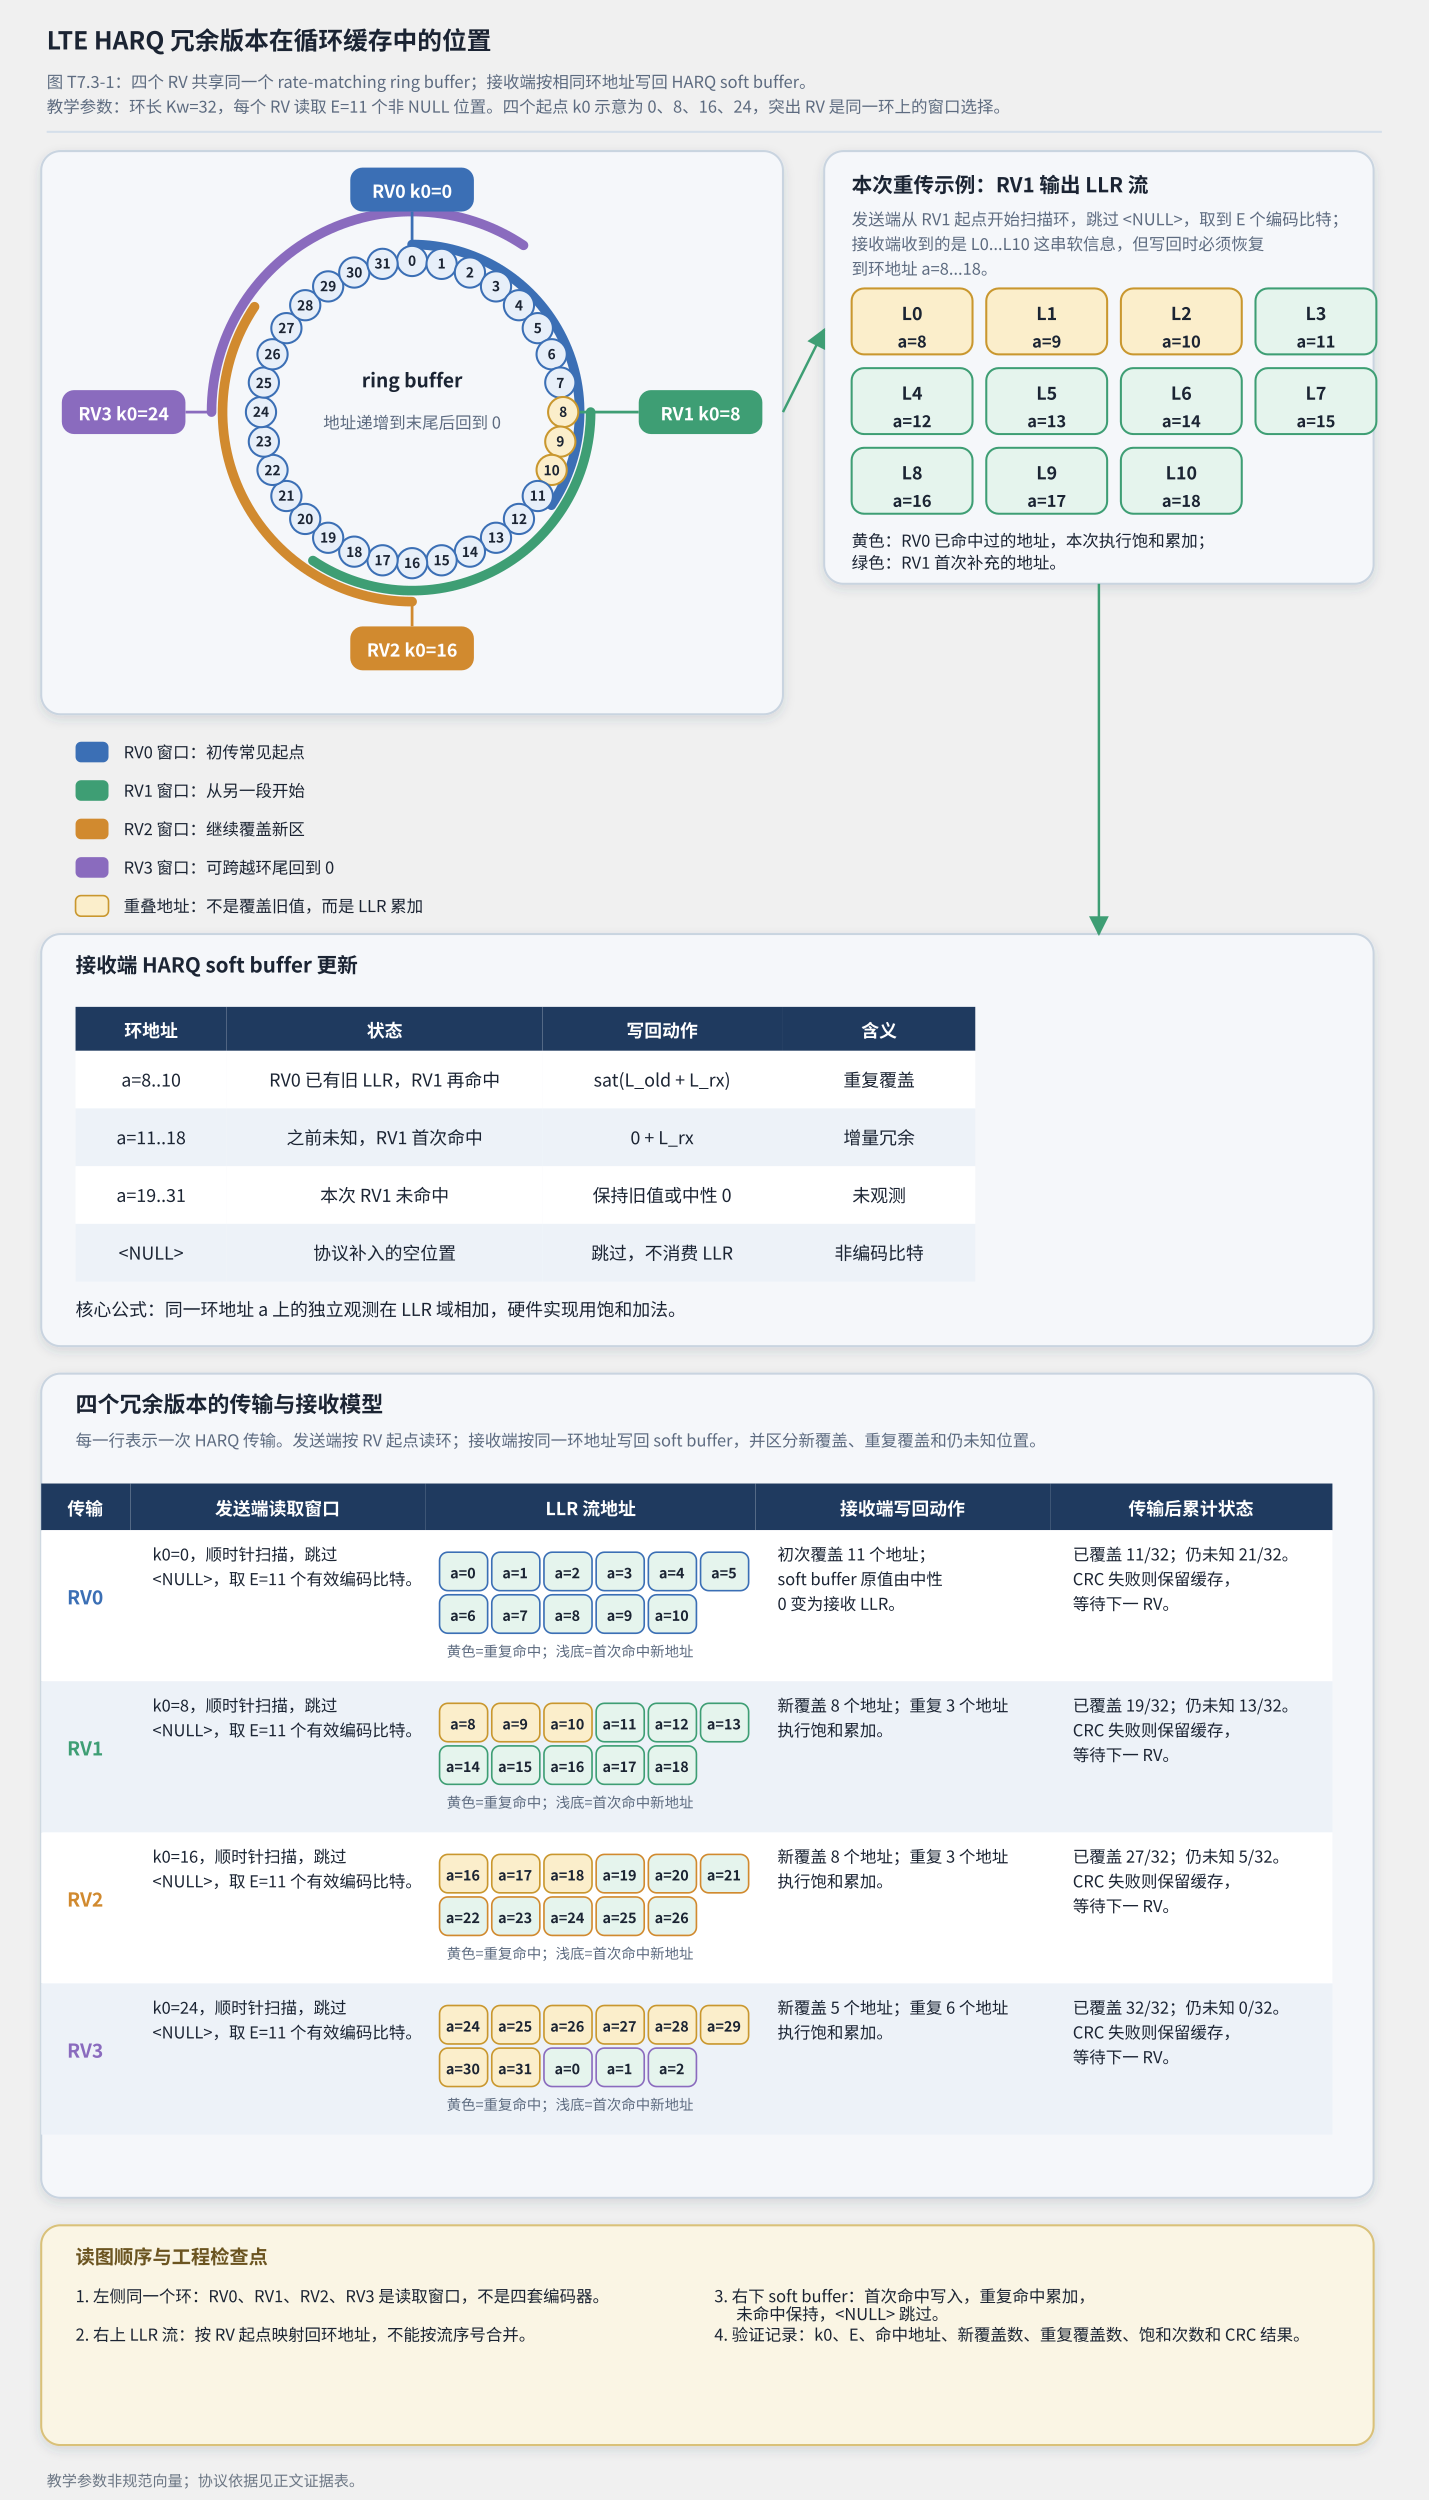
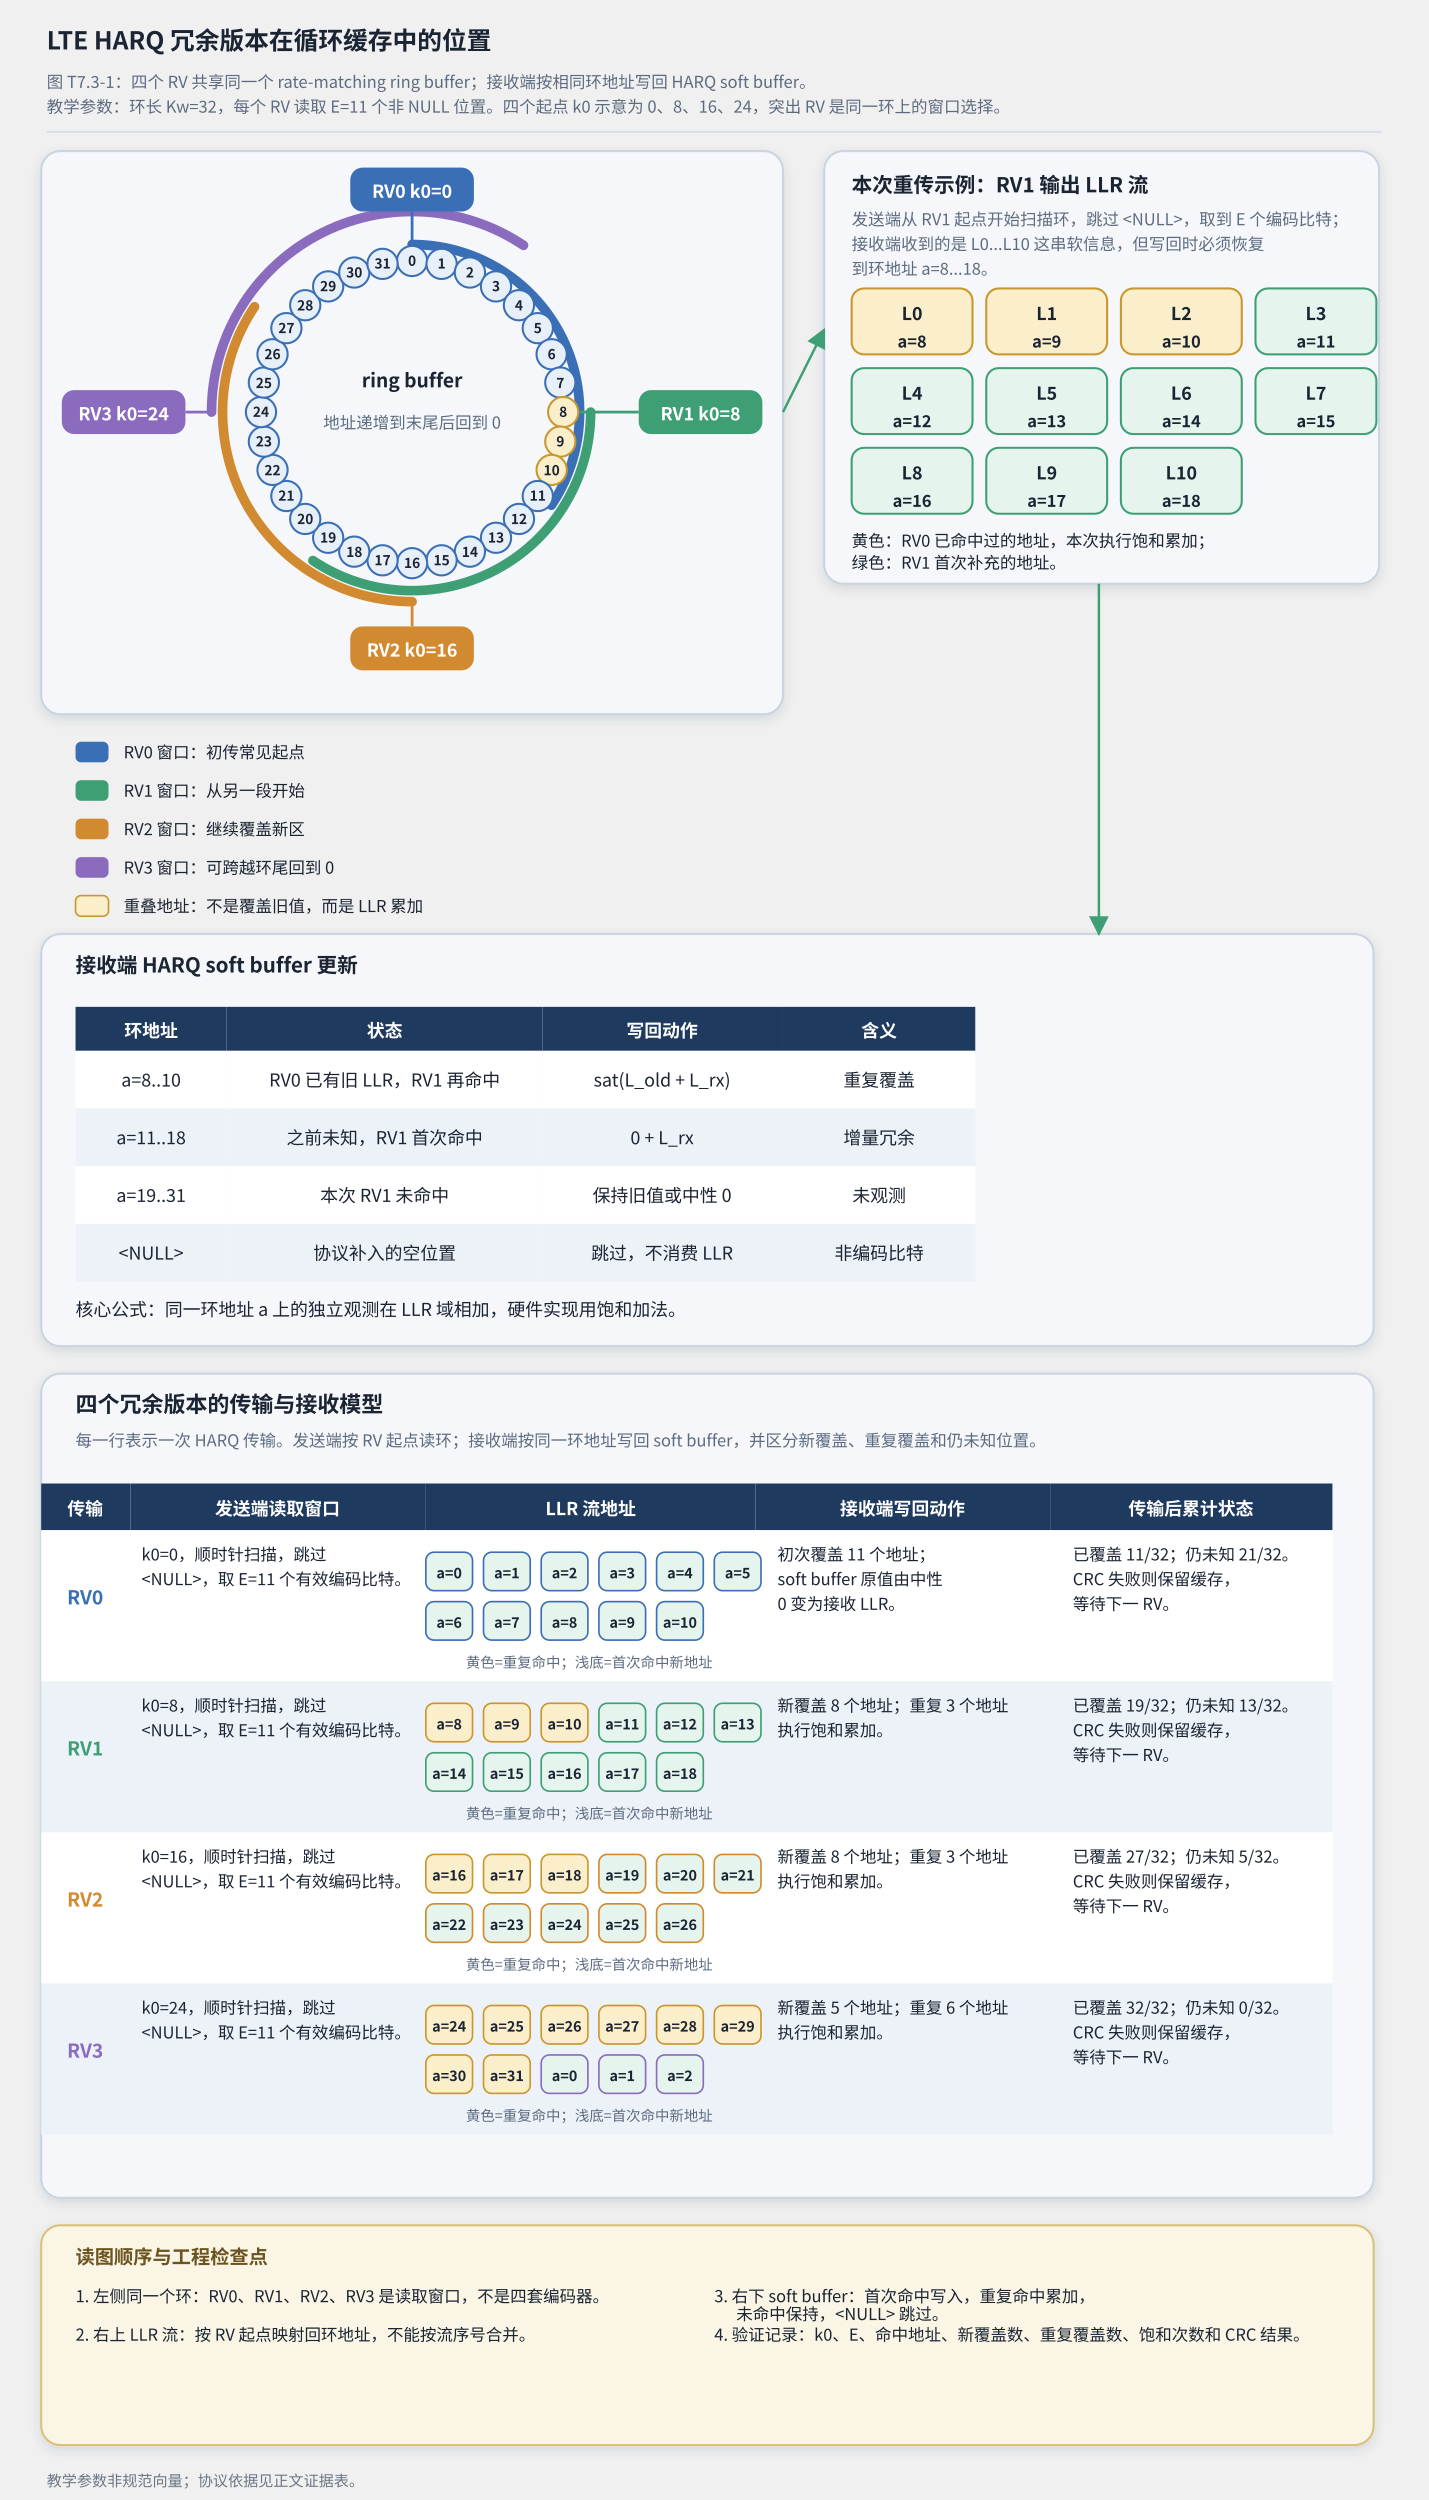
<svg xmlns="http://www.w3.org/2000/svg" width="1040" height="1820" viewBox="0 0 1040 1820" role="img" font-family="'Noto Sans CJK SC','Source Han Sans SC','PingFang SC','Microsoft YaHei',system-ui,sans-serif">
  <defs>
    <filter id="soft" x="-10%" y="-10%" width="125%" height="135%">
      <feDropShadow dx="0" dy="3" stdDeviation="4" flood-color="#334155" flood-opacity="0.14" />
    </filter>
    <marker id="arrow" viewBox="0 0 10 10" refX="9" refY="5" markerWidth="8" markerHeight="8" orient="auto-start-reverse">
      <path d="M 0 0 L 10 5 L 0 10 z" fill="#3E9E74" />
    </marker>
  </defs>
-   <text x="34" y="36" font-size="18" font-weight="700" fill="#1B2433">LTE HARQ 冗余版本在循环缓存中的位置</text>
-   <text x="34" y="64" font-size="12" fill="#5D6B80">图 T7.3-1：四个 RV 共享同一个 rate-matching ring buffer；接收端按相同环地址写回 HARQ soft buffer。</text>
-   <text x="34" y="82" font-size="12" fill="#5D6B80">教学参数：环长 Kw=32，每个 RV 读取 E=11 个非 NULL 位置。四个起点 k0 示意为 0、8、16、24，突出 RV 是同一环上的窗口选择。</text>
+   <text x="34" y="36" font-size="18" font-weight="700" fill="#1B2433" class="free">LTE HARQ 冗余版本在循环缓存中的位置</text>
+   <text x="34" y="64" font-size="12" fill="#5D6B80" class="free">图 T7.3-1：四个 RV 共享同一个 rate-matching ring buffer；接收端按相同环地址写回 HARQ soft buffer。</text>
+   <text x="34" y="82" font-size="12" fill="#5D6B80" class="free">教学参数：环长 Kw=32，每个 RV 读取 E=11 个非 NULL 位置。四个起点 k0 示意为 0、8、16、24，突出 RV 是同一环上的窗口选择。</text>
  <line x1="34" y1="96" x2="1006" y2="96" stroke="#D5DFEA" stroke-width="1.5" />
  <g filter="url(#soft)">
    <rect x="30" y="110" width="540" height="410" rx="14" fill="#F5F7FA" stroke="#C9D4E0" stroke-width="1.5" />
  </g>
  <circle cx="300" cy="300" r="110" fill="none" stroke="#C9D4E0" stroke-width="2" />
  <g fill="none" stroke-width="7" stroke-linecap="round">
    <path d="M 300.0 178.0 A 122 122 0 0 1 401.4 367.8" stroke="#3B6FB5" />
    <path d="M 430.0 300.0 A 130 130 0 0 1 227.8 408.1" stroke="#3E9E74" />
    <path d="M 300.0 438.0 A 138 138 0 0 1 185.3 223.3" stroke="#D18A2F" />
    <path d="M 154.0 300.0 A 146 146 0 0 1 381.1 178.6" stroke="#8A6BBE" />
  </g>
  <g stroke-width="2">
    <line x1="300" y1="154" x2="300" y2="178" stroke="#3B6FB5" />
    <line x1="465" y1="300" x2="422" y2="300" stroke="#3E9E74" />
    <line x1="300" y1="456" x2="300" y2="438" stroke="#D18A2F" />
    <line x1="135" y1="300" x2="154" y2="300" stroke="#8A6BBE" />
  </g>
  <g>
    <circle cx="300.0" cy="190.0" r="11" fill="#E7EFF9" stroke="#3B6FB5" stroke-width="1.5" />
    <circle cx="321.5" cy="192.1" r="11" fill="#E7EFF9" stroke="#3B6FB5" stroke-width="1.5" />
    <circle cx="342.1" cy="198.4" r="11" fill="#E7EFF9" stroke="#3B6FB5" stroke-width="1.5" />
    <circle cx="361.1" cy="208.5" r="11" fill="#E7EFF9" stroke="#3B6FB5" stroke-width="1.5" />
    <circle cx="377.8" cy="222.2" r="11" fill="#E7EFF9" stroke="#3B6FB5" stroke-width="1.5" />
    <circle cx="391.5" cy="238.9" r="11" fill="#E7EFF9" stroke="#3B6FB5" stroke-width="1.5" />
    <circle cx="401.6" cy="257.9" r="11" fill="#E7EFF9" stroke="#3B6FB5" stroke-width="1.5" />
    <circle cx="407.9" cy="278.5" r="11" fill="#E7EFF9" stroke="#3B6FB5" stroke-width="1.5" />
    <circle cx="410.0" cy="300.0" r="11" fill="#FBEECB" stroke="#C9972E" stroke-width="1.5" />
    <circle cx="407.9" cy="321.5" r="11" fill="#FBEECB" stroke="#C9972E" stroke-width="1.5" />
    <circle cx="401.6" cy="342.1" r="11" fill="#FBEECB" stroke="#C9972E" stroke-width="1.5" />
    <circle cx="391.5" cy="361.1" r="11" fill="#E7EFF9" stroke="#3B6FB5" stroke-width="1.5" />
    <circle cx="377.8" cy="377.8" r="11" fill="#E7EFF9" stroke="#3B6FB5" stroke-width="1.5" />
    <circle cx="361.1" cy="391.5" r="11" fill="#E7EFF9" stroke="#3B6FB5" stroke-width="1.5" />
    <circle cx="342.1" cy="401.6" r="11" fill="#E7EFF9" stroke="#3B6FB5" stroke-width="1.5" />
    <circle cx="321.5" cy="407.9" r="11" fill="#E7EFF9" stroke="#3B6FB5" stroke-width="1.5" />
    <circle cx="300.0" cy="410.0" r="11" fill="#E7EFF9" stroke="#3B6FB5" stroke-width="1.5" />
    <circle cx="278.5" cy="407.9" r="11" fill="#E7EFF9" stroke="#3B6FB5" stroke-width="1.5" />
    <circle cx="257.9" cy="401.6" r="11" fill="#E7EFF9" stroke="#3B6FB5" stroke-width="1.5" />
    <circle cx="238.9" cy="391.5" r="11" fill="#E7EFF9" stroke="#3B6FB5" stroke-width="1.5" />
    <circle cx="222.2" cy="377.8" r="11" fill="#E7EFF9" stroke="#3B6FB5" stroke-width="1.5" />
    <circle cx="208.5" cy="361.1" r="11" fill="#E7EFF9" stroke="#3B6FB5" stroke-width="1.5" />
    <circle cx="198.4" cy="342.1" r="11" fill="#E7EFF9" stroke="#3B6FB5" stroke-width="1.5" />
    <circle cx="192.1" cy="321.5" r="11" fill="#E7EFF9" stroke="#3B6FB5" stroke-width="1.5" />
    <circle cx="190.0" cy="300.0" r="11" fill="#E7EFF9" stroke="#3B6FB5" stroke-width="1.5" />
    <circle cx="192.1" cy="278.5" r="11" fill="#E7EFF9" stroke="#3B6FB5" stroke-width="1.5" />
    <circle cx="198.4" cy="257.9" r="11" fill="#E7EFF9" stroke="#3B6FB5" stroke-width="1.5" />
    <circle cx="208.5" cy="238.9" r="11" fill="#E7EFF9" stroke="#3B6FB5" stroke-width="1.5" />
    <circle cx="222.2" cy="222.2" r="11" fill="#E7EFF9" stroke="#3B6FB5" stroke-width="1.5" />
    <circle cx="238.9" cy="208.5" r="11" fill="#E7EFF9" stroke="#3B6FB5" stroke-width="1.5" />
    <circle cx="257.9" cy="198.4" r="11" fill="#E7EFF9" stroke="#3B6FB5" stroke-width="1.5" />
    <circle cx="278.5" cy="192.1" r="11" fill="#E7EFF9" stroke="#3B6FB5" stroke-width="1.5" />
  </g>
  <g font-size="10" font-weight="700" fill="#1B2433" text-anchor="middle">
    <text x="300.0" y="193.5">0</text>
    <text x="321.5" y="195.5">1</text>
    <text x="342.1" y="202">2</text>
    <text x="361.1" y="212">3</text>
    <text x="377.8" y="226">4</text>
    <text x="391.5" y="242.5">5</text>
    <text x="401.6" y="261.5">6</text>
    <text x="407.9" y="282.5">7</text>
    <text x="410.0" y="303.5">8</text>
    <text x="407.9" y="325">9</text>
    <text x="401.6" y="346">10</text>
    <text x="391.5" y="364.5">11</text>
    <text x="377.8" y="381.5">12</text>
    <text x="361.1" y="395">13</text>
    <text x="342.1" y="405.5">14</text>
    <text x="321.5" y="411.5">15</text>
    <text x="300.0" y="413.5">16</text>
    <text x="278.5" y="411.5">17</text>
    <text x="257.9" y="405.5">18</text>
    <text x="238.9" y="395">19</text>
    <text x="222.2" y="381.5">20</text>
    <text x="208.5" y="364.5">21</text>
    <text x="198.4" y="346">22</text>
    <text x="192.1" y="325">23</text>
    <text x="190.0" y="303.5">24</text>
    <text x="192.1" y="282.5">25</text>
    <text x="198.4" y="261.5">26</text>
    <text x="208.5" y="242.5">27</text>
    <text x="222.2" y="226">28</text>
    <text x="238.9" y="212">29</text>
    <text x="257.9" y="202">30</text>
    <text x="278.5" y="195.5">31</text>
  </g>
  <text x="300" y="282" font-size="14" font-weight="700" fill="#1B2433" text-anchor="middle">ring buffer</text>
  <text x="300" y="312" font-size="12" fill="#5D6B80" text-anchor="middle">地址递增到末尾后回到 0</text>
  <g font-size="13" font-weight="700" fill="#FFFFFF" text-anchor="middle">
    <rect x="255" y="122" width="90" height="32" rx="9" fill="#3B6FB5" />
-     <text x="300" y="144">RV0 k0=0</text>
+     <text x="300" y="144" font-size="13" font-weight="700" text-anchor="middle">RV0 k0=0</text>
    <rect x="465" y="284" width="90" height="32" rx="9" fill="#3E9E74" />
-     <text x="510" y="306">RV1 k0=8</text>
+     <text x="510" y="306" font-size="13" font-weight="700" text-anchor="middle">RV1 k0=8</text>
    <rect x="255" y="456" width="90" height="32" rx="9" fill="#D18A2F" />
-     <text x="300" y="478">RV2 k0=16</text>
+     <text x="300" y="478" font-size="13" font-weight="700" text-anchor="middle">RV2 k0=16</text>
    <rect x="45" y="284" width="90" height="32" rx="9" fill="#8A6BBE" />
-     <text x="90" y="306">RV3 k0=24</text>
+     <text x="90" y="306" font-size="13" font-weight="700" text-anchor="middle">RV3 k0=24</text>
  </g>
  <g font-size="12" fill="#1B2433">
    <rect x="55" y="540" width="24" height="15" rx="4" fill="#3B6FB5" />
-     <text x="90" y="552">RV0 窗口：初传常见起点</text>
+     <text x="90" y="552" class="free">RV0 窗口：初传常见起点</text>
    <rect x="55" y="568" width="24" height="15" rx="4" fill="#3E9E74" />
-     <text x="90" y="580">RV1 窗口：从另一段开始</text>
+     <text x="90" y="580" class="free">RV1 窗口：从另一段开始</text>
    <rect x="55" y="596" width="24" height="15" rx="4" fill="#D18A2F" />
-     <text x="90" y="608">RV2 窗口：继续覆盖新区</text>
+     <text x="90" y="608" class="free">RV2 窗口：继续覆盖新区</text>
    <rect x="55" y="624" width="24" height="15" rx="4" fill="#8A6BBE" />
-     <text x="90" y="636">RV3 窗口：可跨越环尾回到 0</text>
+     <text x="90" y="636" class="free">RV3 窗口：可跨越环尾回到 0</text>
    <rect x="55" y="652" width="24" height="15" rx="4" fill="#FBEECB" stroke="#C9972E" stroke-width="1.2" />
-     <text x="90" y="664">重叠地址：不是覆盖旧值，而是 LLR 累加</text>
-   </g>
-   <g filter="url(#soft)">
-     <rect x="600" y="110" width="400" height="315" rx="14" fill="#F5F7FA" stroke="#C9D4E0" stroke-width="1.5" />
+     <text x="90" y="664" class="free">重叠地址：不是覆盖旧值，而是 LLR 累加</text>
+   </g>
+   <g filter="url(#soft)">
+     <rect x="600" y="110" width="404" height="315" rx="14" fill="#F5F7FA" stroke="#C9D4E0" stroke-width="1.5" />
  </g>
  <text x="620" y="140" font-size="15" font-weight="700" fill="#1B2433">本次重传示例：RV1 输出 LLR 流</text>
  <text x="620" y="164" font-size="12" fill="#5D6B80">发送端从 RV1 起点开始扫描环，跳过 &lt;NULL&gt;，取到 E 个编码比特；</text>
  <text x="620" y="182" font-size="12" fill="#5D6B80">接收端收到的是 L0...L10 这串软信息，但写回时必须恢复</text>
  <text x="620" y="200" font-size="12" fill="#5D6B80">到环地址 a=8...18。</text>
  <g font-weight="700" text-anchor="middle">
    <rect x="620" y="210" width="88" height="48" rx="9" fill="#FBEECB" stroke="#C9972E" stroke-width="1.5" />
-     <text x="664" y="233" font-size="13" fill="#1B2433">L0</text>
-     <text x="664" y="253" font-size="12" fill="#1B2433">a=8</text>
+     <text x="664" y="233" font-size="13" fill="#1B2433" font-weight="700" text-anchor="middle">L0</text>
+     <text x="664" y="253" font-size="12" fill="#1B2433" font-weight="700" text-anchor="middle">a=8</text>
    <rect x="718" y="210" width="88" height="48" rx="9" fill="#FBEECB" stroke="#C9972E" stroke-width="1.5" />
-     <text x="762" y="233" font-size="13" fill="#1B2433">L1</text>
-     <text x="762" y="253" font-size="12" fill="#1B2433">a=9</text>
+     <text x="762" y="233" font-size="13" fill="#1B2433" font-weight="700" text-anchor="middle">L1</text>
+     <text x="762" y="253" font-size="12" fill="#1B2433" font-weight="700" text-anchor="middle">a=9</text>
    <rect x="816" y="210" width="88" height="48" rx="9" fill="#FBEECB" stroke="#C9972E" stroke-width="1.5" />
-     <text x="860" y="233" font-size="13" fill="#1B2433">L2</text>
-     <text x="860" y="253" font-size="12" fill="#1B2433">a=10</text>
+     <text x="860" y="233" font-size="13" fill="#1B2433" font-weight="700" text-anchor="middle">L2</text>
+     <text x="860" y="253" font-size="12" fill="#1B2433" font-weight="700" text-anchor="middle">a=10</text>
    <rect x="914" y="210" width="88" height="48" rx="9" fill="#E5F4ED" stroke="#3E9E74" stroke-width="1.5" />
-     <text x="958" y="233" font-size="13" fill="#1B2433">L3</text>
-     <text x="958" y="253" font-size="12" fill="#1B2433">a=11</text>
+     <text x="958" y="233" font-size="13" fill="#1B2433" font-weight="700" text-anchor="middle">L3</text>
+     <text x="958" y="253" font-size="12" fill="#1B2433" font-weight="700" text-anchor="middle">a=11</text>
    <rect x="620" y="268" width="88" height="48" rx="9" fill="#E5F4ED" stroke="#3E9E74" stroke-width="1.5" />
-     <text x="664" y="291" font-size="13" fill="#1B2433">L4</text>
-     <text x="664" y="311" font-size="12" fill="#1B2433">a=12</text>
+     <text x="664" y="291" font-size="13" fill="#1B2433" font-weight="700" text-anchor="middle">L4</text>
+     <text x="664" y="311" font-size="12" fill="#1B2433" font-weight="700" text-anchor="middle">a=12</text>
    <rect x="718" y="268" width="88" height="48" rx="9" fill="#E5F4ED" stroke="#3E9E74" stroke-width="1.5" />
-     <text x="762" y="291" font-size="13" fill="#1B2433">L5</text>
-     <text x="762" y="311" font-size="12" fill="#1B2433">a=13</text>
+     <text x="762" y="291" font-size="13" fill="#1B2433" font-weight="700" text-anchor="middle">L5</text>
+     <text x="762" y="311" font-size="12" fill="#1B2433" font-weight="700" text-anchor="middle">a=13</text>
    <rect x="816" y="268" width="88" height="48" rx="9" fill="#E5F4ED" stroke="#3E9E74" stroke-width="1.5" />
-     <text x="860" y="291" font-size="13" fill="#1B2433">L6</text>
-     <text x="860" y="311" font-size="12" fill="#1B2433">a=14</text>
+     <text x="860" y="291" font-size="13" fill="#1B2433" font-weight="700" text-anchor="middle">L6</text>
+     <text x="860" y="311" font-size="12" fill="#1B2433" font-weight="700" text-anchor="middle">a=14</text>
    <rect x="914" y="268" width="88" height="48" rx="9" fill="#E5F4ED" stroke="#3E9E74" stroke-width="1.5" />
-     <text x="958" y="291" font-size="13" fill="#1B2433">L7</text>
-     <text x="958" y="311" font-size="12" fill="#1B2433">a=15</text>
+     <text x="958" y="291" font-size="13" fill="#1B2433" font-weight="700" text-anchor="middle">L7</text>
+     <text x="958" y="311" font-size="12" fill="#1B2433" font-weight="700" text-anchor="middle">a=15</text>
    <rect x="620" y="326" width="88" height="48" rx="9" fill="#E5F4ED" stroke="#3E9E74" stroke-width="1.5" />
-     <text x="664" y="349" font-size="13" fill="#1B2433">L8</text>
-     <text x="664" y="369" font-size="12" fill="#1B2433">a=16</text>
+     <text x="664" y="349" font-size="13" fill="#1B2433" font-weight="700" text-anchor="middle">L8</text>
+     <text x="664" y="369" font-size="12" fill="#1B2433" font-weight="700" text-anchor="middle">a=16</text>
    <rect x="718" y="326" width="88" height="48" rx="9" fill="#E5F4ED" stroke="#3E9E74" stroke-width="1.5" />
-     <text x="762" y="349" font-size="13" fill="#1B2433">L9</text>
-     <text x="762" y="369" font-size="12" fill="#1B2433">a=17</text>
+     <text x="762" y="349" font-size="13" fill="#1B2433" font-weight="700" text-anchor="middle">L9</text>
+     <text x="762" y="369" font-size="12" fill="#1B2433" font-weight="700" text-anchor="middle">a=17</text>
    <rect x="816" y="326" width="88" height="48" rx="9" fill="#E5F4ED" stroke="#3E9E74" stroke-width="1.5" />
-     <text x="860" y="349" font-size="13" fill="#1B2433">L10</text>
-     <text x="860" y="369" font-size="12" fill="#1B2433">a=18</text>
+     <text x="860" y="349" font-size="13" fill="#1B2433" font-weight="700" text-anchor="middle">L10</text>
+     <text x="860" y="369" font-size="12" fill="#1B2433" font-weight="700" text-anchor="middle">a=18</text>
  </g>
  <text x="620" y="398" font-size="12" fill="#1B2433">黄色：RV0 已命中过的地址，本次执行饱和累加；</text>
  <text x="620" y="414" font-size="12" fill="#1B2433">绿色：RV1 首次补充的地址。</text>
  <g stroke="#3E9E74" stroke-width="1.8" fill="none">
    <path d="M 570 300 L 600 240" marker-end="url(#arrow)" />
  </g>
  <g filter="url(#soft)">
    <rect x="30" y="680" width="970" height="300" rx="14" fill="#F5F7FA" stroke="#C9D4E0" stroke-width="1.5" />
  </g>
  <text x="55" y="708" font-size="15" font-weight="700" fill="#1B2433">接收端 HARQ soft buffer 更新</text>
  <g font-size="13" fill="#1B2433" text-anchor="middle">
    <rect x="55" y="733" width="110" height="32" fill="#1F3A5F" />
-     <text x="110" y="755" font-weight="700" fill="#FFFFFF">环地址</text>
+     <text x="110" y="755" font-weight="700" fill="#FFFFFF" font-size="13" text-anchor="middle">环地址</text>
    <rect x="165" y="733" width="230" height="32" fill="#1F3A5F" />
-     <text x="280" y="755" font-weight="700" fill="#FFFFFF">状态</text>
+     <text x="280" y="755" font-weight="700" fill="#FFFFFF" font-size="13" text-anchor="middle">状态</text>
    <rect x="395" y="733" width="175" height="32" fill="#1F3A5F" />
-     <text x="482" y="755" font-weight="700" fill="#FFFFFF">写回动作</text>
+     <text x="482" y="755" font-weight="700" fill="#FFFFFF" font-size="13" text-anchor="middle">写回动作</text>
    <rect x="570" y="733" width="140" height="32" fill="#1F3A5F" />
-     <text x="640" y="755" font-weight="700" fill="#FFFFFF">含义</text>
+     <text x="640" y="755" font-weight="700" fill="#FFFFFF" font-size="13" text-anchor="middle">含义</text>
    <rect x="55" y="765" width="110" height="42" fill="#FFFFFF" />
-     <text x="110" y="791">a=8..10</text>
+     <text x="110" y="791" font-size="13" text-anchor="middle">a=8..10</text>
    <rect x="165" y="765" width="230" height="42" fill="#FFFFFF" />
-     <text x="280" y="791">RV0 已有旧 LLR，RV1 再命中</text>
+     <text x="280" y="791" font-size="13" text-anchor="middle">RV0 已有旧 LLR，RV1 再命中</text>
    <rect x="395" y="765" width="175" height="42" fill="#FFFFFF" />
-     <text x="482" y="791">sat(L_old + L_rx)</text>
+     <text x="482" y="791" font-size="13" text-anchor="middle">sat(L_old + L_rx)</text>
    <rect x="570" y="765" width="140" height="42" fill="#FFFFFF" />
-     <text x="640" y="791">重复覆盖</text>
+     <text x="640" y="791" font-size="13" text-anchor="middle">重复覆盖</text>
    <rect x="55" y="807" width="110" height="42" fill="#EDF2F8" />
-     <text x="110" y="833">a=11..18</text>
+     <text x="110" y="833" font-size="13" text-anchor="middle">a=11..18</text>
    <rect x="165" y="807" width="230" height="42" fill="#EDF2F8" />
-     <text x="280" y="833">之前未知，RV1 首次命中</text>
+     <text x="280" y="833" font-size="13" text-anchor="middle">之前未知，RV1 首次命中</text>
    <rect x="395" y="807" width="175" height="42" fill="#EDF2F8" />
-     <text x="482" y="833">0 + L_rx</text>
+     <text x="482" y="833" font-size="13" text-anchor="middle">0 + L_rx</text>
    <rect x="570" y="807" width="140" height="42" fill="#EDF2F8" />
-     <text x="640" y="833">增量冗余</text>
+     <text x="640" y="833" font-size="13" text-anchor="middle">增量冗余</text>
    <rect x="55" y="849" width="110" height="42" fill="#FFFFFF" />
-     <text x="110" y="875">a=19..31</text>
+     <text x="110" y="875" font-size="13" text-anchor="middle">a=19..31</text>
    <rect x="165" y="849" width="230" height="42" fill="#FFFFFF" />
-     <text x="280" y="875">本次 RV1 未命中</text>
+     <text x="280" y="875" font-size="13" text-anchor="middle">本次 RV1 未命中</text>
    <rect x="395" y="849" width="175" height="42" fill="#FFFFFF" />
-     <text x="482" y="875">保持旧值或中性 0</text>
+     <text x="482" y="875" font-size="13" text-anchor="middle">保持旧值或中性 0</text>
    <rect x="570" y="849" width="140" height="42" fill="#FFFFFF" />
-     <text x="640" y="875">未观测</text>
+     <text x="640" y="875" font-size="13" text-anchor="middle">未观测</text>
    <rect x="55" y="891" width="110" height="42" fill="#EDF2F8" />
-     <text x="110" y="917">&lt;NULL&gt;</text>
+     <text x="110" y="917" font-size="13" text-anchor="middle">&lt;NULL&gt;</text>
    <rect x="165" y="891" width="230" height="42" fill="#EDF2F8" />
-     <text x="280" y="917">协议补入的空位置</text>
+     <text x="280" y="917" font-size="13" text-anchor="middle">协议补入的空位置</text>
    <rect x="395" y="891" width="175" height="42" fill="#EDF2F8" />
-     <text x="482" y="917">跳过，不消费 LLR</text>
+     <text x="482" y="917" font-size="13" text-anchor="middle">跳过，不消费 LLR</text>
    <rect x="570" y="891" width="140" height="42" fill="#EDF2F8" />
-     <text x="640" y="917">非编码比特</text>
+     <text x="640" y="917" font-size="13" text-anchor="middle">非编码比特</text>
  </g>
  <text x="55" y="958" font-size="13" fill="#1B2433">核心公式：同一环地址 a 上的独立观测在 LLR 域相加，硬件实现用饱和加法。</text>
  <g stroke="#3E9E74" stroke-width="1.8" fill="none">
    <path d="M 800 425 V 680" marker-end="url(#arrow)" />
  </g>
  <g filter="url(#soft)">
    <rect x="30" y="1000" width="970" height="600" rx="14" fill="#F5F7FA" stroke="#C9D4E0" stroke-width="1.5" />
  </g>
  <text x="55" y="1028" font-size="16" font-weight="700" fill="#1B2433">四个冗余版本的传输与接收模型</text>
  <text x="55" y="1053" font-size="12" fill="#5D6B80">每一行表示一次 HARQ 传输。发送端按 RV 起点读环；接收端按同一环地址写回 soft buffer，并区分新覆盖、重复覆盖和仍未知位置。</text>
  <g font-size="13" font-weight="700" fill="#FFFFFF" text-anchor="middle">
    <rect x="30" y="1080" width="65" height="34" fill="#1F3A5F" />
-     <text x="62" y="1103">传输</text>
+     <text x="62" y="1103" font-size="13" font-weight="700" text-anchor="middle">传输</text>
    <rect x="95" y="1080" width="215" height="34" fill="#1F3A5F" />
-     <text x="202" y="1103">发送端读取窗口</text>
+     <text x="202" y="1103" font-size="13" font-weight="700" text-anchor="middle">发送端读取窗口</text>
    <rect x="310" y="1080" width="240" height="34" fill="#1F3A5F" />
-     <text x="430" y="1103">LLR 流地址</text>
+     <text x="430" y="1103" font-size="13" font-weight="700" text-anchor="middle">LLR 流地址</text>
    <rect x="550" y="1080" width="215" height="34" fill="#1F3A5F" />
-     <text x="657" y="1103">接收端写回动作</text>
+     <text x="657" y="1103" font-size="13" font-weight="700" text-anchor="middle">接收端写回动作</text>
    <rect x="765" y="1080" width="205" height="34" fill="#1F3A5F" />
-     <text x="867" y="1103">传输后累计状态</text>
+     <text x="867" y="1103" font-size="13" font-weight="700" text-anchor="middle">传输后累计状态</text>
  </g>
  <g font-size="12" fill="#1B2433">
    <rect x="30" y="1114" width="940" height="110" fill="#FFFFFF" />
    <text x="62" y="1168" font-size="14" font-weight="700" fill="#3B6FB5" text-anchor="middle">RV0</text>
-     <text x="111" y="1136">k0=0，顺时针扫描，跳过</text>
-     <text x="111" y="1154">&lt;NULL&gt;，取 E=11 个有效编码比特。</text>
+     <text x="103" y="1136">k0=0，顺时针扫描，跳过</text>
+     <text x="103" y="1154">&lt;NULL&gt;，取 E=11 个有效编码比特。</text>
    <text x="566" y="1136">初次覆盖 11 个地址；</text>
    <text x="566" y="1154">soft buffer 原值由中性</text>
    <text x="566" y="1172">0 变为接收 LLR。</text>
    <text x="781" y="1136">已覆盖 11/32；仍未知 21/32。</text>
    <text x="781" y="1154">CRC 失败则保留缓存，</text>
    <text x="781" y="1172">等待下一 RV。</text>
  </g>
  <g font-size="10.5" fill="#1B2433" text-anchor="middle">
-     <rect x="320" y="1130" width="35" height="28" rx="6" fill="#E5F4ED" stroke="#3B6FB5" stroke-width="1.2" />
-     <text x="337" y="1149" font-weight="700">a=0</text>
-     <rect x="358" y="1130" width="35" height="28" rx="6" fill="#E5F4ED" stroke="#3B6FB5" stroke-width="1.2" />
-     <text x="375" y="1149" font-weight="700">a=1</text>
-     <rect x="396" y="1130" width="35" height="28" rx="6" fill="#E5F4ED" stroke="#3B6FB5" stroke-width="1.2" />
-     <text x="413" y="1149" font-weight="700">a=2</text>
-     <rect x="434" y="1130" width="35" height="28" rx="6" fill="#E5F4ED" stroke="#3B6FB5" stroke-width="1.2" />
-     <text x="451" y="1149" font-weight="700">a=3</text>
-     <rect x="472" y="1130" width="35" height="28" rx="6" fill="#E5F4ED" stroke="#3B6FB5" stroke-width="1.2" />
-     <text x="489" y="1149" font-weight="700">a=4</text>
-     <rect x="510" y="1130" width="35" height="28" rx="6" fill="#E5F4ED" stroke="#3B6FB5" stroke-width="1.2" />
-     <text x="527" y="1149" font-weight="700">a=5</text>
-     <rect x="320" y="1161" width="35" height="28" rx="6" fill="#E5F4ED" stroke="#3B6FB5" stroke-width="1.2" />
-     <text x="337" y="1180" font-weight="700">a=6</text>
-     <rect x="358" y="1161" width="35" height="28" rx="6" fill="#E5F4ED" stroke="#3B6FB5" stroke-width="1.2" />
-     <text x="375" y="1180" font-weight="700">a=7</text>
-     <rect x="396" y="1161" width="35" height="28" rx="6" fill="#E5F4ED" stroke="#3B6FB5" stroke-width="1.2" />
-     <text x="413" y="1180" font-weight="700">a=8</text>
-     <rect x="434" y="1161" width="35" height="28" rx="6" fill="#E5F4ED" stroke="#3B6FB5" stroke-width="1.2" />
-     <text x="451" y="1180" font-weight="700">a=9</text>
-     <rect x="472" y="1161" width="35" height="28" rx="6" fill="#E5F4ED" stroke="#3B6FB5" stroke-width="1.2" />
-     <text x="489" y="1180" font-weight="700">a=10</text>
-     <text x="415" y="1206" fill="#5D6B80" font-weight="400">黄色=重复命中；浅底=首次命中新地址</text>
+     <rect x="310" y="1130" width="34" height="28" rx="6" fill="#E5F4ED" stroke="#3B6FB5" stroke-width="1.2" />
+     <text x="327" y="1149" font-weight="700" font-size="10.5" text-anchor="middle">a=0</text>
+     <rect x="352" y="1130" width="34" height="28" rx="6" fill="#E5F4ED" stroke="#3B6FB5" stroke-width="1.2" />
+     <text x="369" y="1149" font-weight="700" font-size="10.5" text-anchor="middle">a=1</text>
+     <rect x="394" y="1130" width="34" height="28" rx="6" fill="#E5F4ED" stroke="#3B6FB5" stroke-width="1.2" />
+     <text x="411" y="1149" font-weight="700" font-size="10.5" text-anchor="middle">a=2</text>
+     <rect x="436" y="1130" width="34" height="28" rx="6" fill="#E5F4ED" stroke="#3B6FB5" stroke-width="1.2" />
+     <text x="453" y="1149" font-weight="700" font-size="10.5" text-anchor="middle">a=3</text>
+     <rect x="478" y="1130" width="34" height="28" rx="6" fill="#E5F4ED" stroke="#3B6FB5" stroke-width="1.2" />
+     <text x="495" y="1149" font-weight="700" font-size="10.5" text-anchor="middle">a=4</text>
+     <rect x="520" y="1130" width="34" height="28" rx="6" fill="#E5F4ED" stroke="#3B6FB5" stroke-width="1.2" />
+     <text x="537" y="1149" font-weight="700" font-size="10.5" text-anchor="middle">a=5</text>
+     <rect x="310" y="1166" width="34" height="28" rx="6" fill="#E5F4ED" stroke="#3B6FB5" stroke-width="1.2" />
+     <text x="327" y="1185" font-weight="700" font-size="10.5" text-anchor="middle">a=6</text>
+     <rect x="352" y="1166" width="34" height="28" rx="6" fill="#E5F4ED" stroke="#3B6FB5" stroke-width="1.2" />
+     <text x="369" y="1185" font-weight="700" font-size="10.5" text-anchor="middle">a=7</text>
+     <rect x="394" y="1166" width="34" height="28" rx="6" fill="#E5F4ED" stroke="#3B6FB5" stroke-width="1.2" />
+     <text x="411" y="1185" font-weight="700" font-size="10.5" text-anchor="middle">a=8</text>
+     <rect x="436" y="1166" width="34" height="28" rx="6" fill="#E5F4ED" stroke="#3B6FB5" stroke-width="1.2" />
+     <text x="453" y="1185" font-weight="700" font-size="10.5" text-anchor="middle">a=9</text>
+     <rect x="478" y="1166" width="34" height="28" rx="6" fill="#E5F4ED" stroke="#3B6FB5" stroke-width="1.2" />
+     <text x="495" y="1185" font-weight="700" font-size="10.5" text-anchor="middle">a=10</text>
+     <text x="429" y="1214" fill="#5D6B80" font-weight="400" font-size="10.5" text-anchor="middle">黄色=重复命中；浅底=首次命中新地址</text>
  </g>
  <g font-size="12" fill="#1B2433">
    <rect x="30" y="1224" width="940" height="110" fill="#EDF2F8" />
    <text x="62" y="1278" font-size="14" font-weight="700" fill="#3E9E74" text-anchor="middle">RV1</text>
-     <text x="111" y="1246">k0=8，顺时针扫描，跳过</text>
-     <text x="111" y="1264">&lt;NULL&gt;，取 E=11 个有效编码比特。</text>
+     <text x="103" y="1246">k0=8，顺时针扫描，跳过</text>
+     <text x="103" y="1264">&lt;NULL&gt;，取 E=11 个有效编码比特。</text>
    <text x="566" y="1246">新覆盖 8 个地址；重复 3 个地址</text>
    <text x="566" y="1264">执行饱和累加。</text>
    <text x="781" y="1246">已覆盖 19/32；仍未知 13/32。</text>
    <text x="781" y="1264">CRC 失败则保留缓存，</text>
    <text x="781" y="1282">等待下一 RV。</text>
  </g>
  <g font-size="10.5" fill="#1B2433" text-anchor="middle">
-     <rect x="320" y="1240" width="35" height="28" rx="6" fill="#FBEECB" stroke="#C9972E" stroke-width="1.2" />
-     <text x="337" y="1259" font-weight="700">a=8</text>
-     <rect x="358" y="1240" width="35" height="28" rx="6" fill="#FBEECB" stroke="#C9972E" stroke-width="1.2" />
-     <text x="375" y="1259" font-weight="700">a=9</text>
-     <rect x="396" y="1240" width="35" height="28" rx="6" fill="#FBEECB" stroke="#C9972E" stroke-width="1.2" />
-     <text x="413" y="1259" font-weight="700">a=10</text>
-     <rect x="434" y="1240" width="35" height="28" rx="6" fill="#E5F4ED" stroke="#3E9E74" stroke-width="1.2" />
-     <text x="451" y="1259" font-weight="700">a=11</text>
-     <rect x="472" y="1240" width="35" height="28" rx="6" fill="#E5F4ED" stroke="#3E9E74" stroke-width="1.2" />
-     <text x="489" y="1259" font-weight="700">a=12</text>
-     <rect x="510" y="1240" width="35" height="28" rx="6" fill="#E5F4ED" stroke="#3E9E74" stroke-width="1.2" />
-     <text x="527" y="1259" font-weight="700">a=13</text>
-     <rect x="320" y="1271" width="35" height="28" rx="6" fill="#E5F4ED" stroke="#3E9E74" stroke-width="1.2" />
-     <text x="337" y="1290" font-weight="700">a=14</text>
-     <rect x="358" y="1271" width="35" height="28" rx="6" fill="#E5F4ED" stroke="#3E9E74" stroke-width="1.2" />
-     <text x="375" y="1290" font-weight="700">a=15</text>
-     <rect x="396" y="1271" width="35" height="28" rx="6" fill="#E5F4ED" stroke="#3E9E74" stroke-width="1.2" />
-     <text x="413" y="1290" font-weight="700">a=16</text>
-     <rect x="434" y="1271" width="35" height="28" rx="6" fill="#E5F4ED" stroke="#3E9E74" stroke-width="1.2" />
-     <text x="451" y="1290" font-weight="700">a=17</text>
-     <rect x="472" y="1271" width="35" height="28" rx="6" fill="#E5F4ED" stroke="#3E9E74" stroke-width="1.2" />
-     <text x="489" y="1290" font-weight="700">a=18</text>
-     <text x="415" y="1316" fill="#5D6B80" font-weight="400">黄色=重复命中；浅底=首次命中新地址</text>
+     <rect x="310" y="1240" width="34" height="28" rx="6" fill="#FBEECB" stroke="#C9972E" stroke-width="1.2" />
+     <text x="327" y="1259" font-weight="700" font-size="10.5" text-anchor="middle">a=8</text>
+     <rect x="352" y="1240" width="34" height="28" rx="6" fill="#FBEECB" stroke="#C9972E" stroke-width="1.2" />
+     <text x="369" y="1259" font-weight="700" font-size="10.5" text-anchor="middle">a=9</text>
+     <rect x="394" y="1240" width="34" height="28" rx="6" fill="#FBEECB" stroke="#C9972E" stroke-width="1.2" />
+     <text x="411" y="1259" font-weight="700" font-size="10.5" text-anchor="middle">a=10</text>
+     <rect x="436" y="1240" width="34" height="28" rx="6" fill="#E5F4ED" stroke="#3E9E74" stroke-width="1.2" />
+     <text x="453" y="1259" font-weight="700" font-size="10.5" text-anchor="middle">a=11</text>
+     <rect x="478" y="1240" width="34" height="28" rx="6" fill="#E5F4ED" stroke="#3E9E74" stroke-width="1.2" />
+     <text x="495" y="1259" font-weight="700" font-size="10.5" text-anchor="middle">a=12</text>
+     <rect x="520" y="1240" width="34" height="28" rx="6" fill="#E5F4ED" stroke="#3E9E74" stroke-width="1.2" />
+     <text x="537" y="1259" font-weight="700" font-size="10.5" text-anchor="middle">a=13</text>
+     <rect x="310" y="1276" width="34" height="28" rx="6" fill="#E5F4ED" stroke="#3E9E74" stroke-width="1.2" />
+     <text x="327" y="1295" font-weight="700" font-size="10.5" text-anchor="middle">a=14</text>
+     <rect x="352" y="1276" width="34" height="28" rx="6" fill="#E5F4ED" stroke="#3E9E74" stroke-width="1.2" />
+     <text x="369" y="1295" font-weight="700" font-size="10.5" text-anchor="middle">a=15</text>
+     <rect x="394" y="1276" width="34" height="28" rx="6" fill="#E5F4ED" stroke="#3E9E74" stroke-width="1.2" />
+     <text x="411" y="1295" font-weight="700" font-size="10.5" text-anchor="middle">a=16</text>
+     <rect x="436" y="1276" width="34" height="28" rx="6" fill="#E5F4ED" stroke="#3E9E74" stroke-width="1.2" />
+     <text x="453" y="1295" font-weight="700" font-size="10.5" text-anchor="middle">a=17</text>
+     <rect x="478" y="1276" width="34" height="28" rx="6" fill="#E5F4ED" stroke="#3E9E74" stroke-width="1.2" />
+     <text x="495" y="1295" font-weight="700" font-size="10.5" text-anchor="middle">a=18</text>
+     <text x="429" y="1324" fill="#5D6B80" font-weight="400" font-size="10.5" text-anchor="middle">黄色=重复命中；浅底=首次命中新地址</text>
  </g>
  <g font-size="12" fill="#1B2433">
    <rect x="30" y="1334" width="940" height="110" fill="#FFFFFF" />
    <text x="62" y="1388" font-size="14" font-weight="700" fill="#D18A2F" text-anchor="middle">RV2</text>
-     <text x="111" y="1356">k0=16，顺时针扫描，跳过</text>
-     <text x="111" y="1374">&lt;NULL&gt;，取 E=11 个有效编码比特。</text>
+     <text x="103" y="1356">k0=16，顺时针扫描，跳过</text>
+     <text x="103" y="1374">&lt;NULL&gt;，取 E=11 个有效编码比特。</text>
    <text x="566" y="1356">新覆盖 8 个地址；重复 3 个地址</text>
    <text x="566" y="1374">执行饱和累加。</text>
    <text x="781" y="1356">已覆盖 27/32；仍未知 5/32。</text>
    <text x="781" y="1374">CRC 失败则保留缓存，</text>
    <text x="781" y="1392">等待下一 RV。</text>
  </g>
  <g font-size="10.5" fill="#1B2433" text-anchor="middle">
-     <rect x="320" y="1350" width="35" height="28" rx="6" fill="#FBEECB" stroke="#C9972E" stroke-width="1.2" />
-     <text x="337" y="1369" font-weight="700">a=16</text>
-     <rect x="358" y="1350" width="35" height="28" rx="6" fill="#FBEECB" stroke="#C9972E" stroke-width="1.2" />
-     <text x="375" y="1369" font-weight="700">a=17</text>
-     <rect x="396" y="1350" width="35" height="28" rx="6" fill="#FBEECB" stroke="#C9972E" stroke-width="1.2" />
-     <text x="413" y="1369" font-weight="700">a=18</text>
-     <rect x="434" y="1350" width="35" height="28" rx="6" fill="#E5F4ED" stroke="#D18A2F" stroke-width="1.2" />
-     <text x="451" y="1369" font-weight="700">a=19</text>
-     <rect x="472" y="1350" width="35" height="28" rx="6" fill="#E5F4ED" stroke="#D18A2F" stroke-width="1.2" />
-     <text x="489" y="1369" font-weight="700">a=20</text>
-     <rect x="510" y="1350" width="35" height="28" rx="6" fill="#E5F4ED" stroke="#D18A2F" stroke-width="1.2" />
-     <text x="527" y="1369" font-weight="700">a=21</text>
-     <rect x="320" y="1381" width="35" height="28" rx="6" fill="#E5F4ED" stroke="#D18A2F" stroke-width="1.2" />
-     <text x="337" y="1400" font-weight="700">a=22</text>
-     <rect x="358" y="1381" width="35" height="28" rx="6" fill="#E5F4ED" stroke="#D18A2F" stroke-width="1.2" />
-     <text x="375" y="1400" font-weight="700">a=23</text>
-     <rect x="396" y="1381" width="35" height="28" rx="6" fill="#E5F4ED" stroke="#D18A2F" stroke-width="1.2" />
-     <text x="413" y="1400" font-weight="700">a=24</text>
-     <rect x="434" y="1381" width="35" height="28" rx="6" fill="#E5F4ED" stroke="#D18A2F" stroke-width="1.2" />
-     <text x="451" y="1400" font-weight="700">a=25</text>
-     <rect x="472" y="1381" width="35" height="28" rx="6" fill="#E5F4ED" stroke="#D18A2F" stroke-width="1.2" />
-     <text x="489" y="1400" font-weight="700">a=26</text>
-     <text x="415" y="1426" fill="#5D6B80" font-weight="400">黄色=重复命中；浅底=首次命中新地址</text>
+     <rect x="310" y="1350" width="34" height="28" rx="6" fill="#FBEECB" stroke="#C9972E" stroke-width="1.2" />
+     <text x="327" y="1369" font-weight="700" font-size="10.5" text-anchor="middle">a=16</text>
+     <rect x="352" y="1350" width="34" height="28" rx="6" fill="#FBEECB" stroke="#C9972E" stroke-width="1.2" />
+     <text x="369" y="1369" font-weight="700" font-size="10.5" text-anchor="middle">a=17</text>
+     <rect x="394" y="1350" width="34" height="28" rx="6" fill="#FBEECB" stroke="#C9972E" stroke-width="1.2" />
+     <text x="411" y="1369" font-weight="700" font-size="10.5" text-anchor="middle">a=18</text>
+     <rect x="436" y="1350" width="34" height="28" rx="6" fill="#E5F4ED" stroke="#D18A2F" stroke-width="1.2" />
+     <text x="453" y="1369" font-weight="700" font-size="10.5" text-anchor="middle">a=19</text>
+     <rect x="478" y="1350" width="34" height="28" rx="6" fill="#E5F4ED" stroke="#D18A2F" stroke-width="1.2" />
+     <text x="495" y="1369" font-weight="700" font-size="10.5" text-anchor="middle">a=20</text>
+     <rect x="520" y="1350" width="34" height="28" rx="6" fill="#E5F4ED" stroke="#D18A2F" stroke-width="1.2" />
+     <text x="537" y="1369" font-weight="700" font-size="10.5" text-anchor="middle">a=21</text>
+     <rect x="310" y="1386" width="34" height="28" rx="6" fill="#E5F4ED" stroke="#D18A2F" stroke-width="1.2" />
+     <text x="327" y="1405" font-weight="700" font-size="10.5" text-anchor="middle">a=22</text>
+     <rect x="352" y="1386" width="34" height="28" rx="6" fill="#E5F4ED" stroke="#D18A2F" stroke-width="1.2" />
+     <text x="369" y="1405" font-weight="700" font-size="10.5" text-anchor="middle">a=23</text>
+     <rect x="394" y="1386" width="34" height="28" rx="6" fill="#E5F4ED" stroke="#D18A2F" stroke-width="1.2" />
+     <text x="411" y="1405" font-weight="700" font-size="10.5" text-anchor="middle">a=24</text>
+     <rect x="436" y="1386" width="34" height="28" rx="6" fill="#E5F4ED" stroke="#D18A2F" stroke-width="1.2" />
+     <text x="453" y="1405" font-weight="700" font-size="10.5" text-anchor="middle">a=25</text>
+     <rect x="478" y="1386" width="34" height="28" rx="6" fill="#E5F4ED" stroke="#D18A2F" stroke-width="1.2" />
+     <text x="495" y="1405" font-weight="700" font-size="10.5" text-anchor="middle">a=26</text>
+     <text x="429" y="1434" fill="#5D6B80" font-weight="400" font-size="10.5" text-anchor="middle">黄色=重复命中；浅底=首次命中新地址</text>
  </g>
  <g font-size="12" fill="#1B2433">
    <rect x="30" y="1444" width="940" height="110" fill="#EDF2F8" />
    <text x="62" y="1498" font-size="14" font-weight="700" fill="#8A6BBE" text-anchor="middle">RV3</text>
-     <text x="111" y="1466">k0=24，顺时针扫描，跳过</text>
-     <text x="111" y="1484">&lt;NULL&gt;，取 E=11 个有效编码比特。</text>
+     <text x="103" y="1466">k0=24，顺时针扫描，跳过</text>
+     <text x="103" y="1484">&lt;NULL&gt;，取 E=11 个有效编码比特。</text>
    <text x="566" y="1466">新覆盖 5 个地址；重复 6 个地址</text>
    <text x="566" y="1484">执行饱和累加。</text>
    <text x="781" y="1466">已覆盖 32/32；仍未知 0/32。</text>
    <text x="781" y="1484">CRC 失败则保留缓存，</text>
    <text x="781" y="1502">等待下一 RV。</text>
  </g>
  <g font-size="10.5" fill="#1B2433" text-anchor="middle">
-     <rect x="320" y="1460" width="35" height="28" rx="6" fill="#FBEECB" stroke="#C9972E" stroke-width="1.2" />
-     <text x="337" y="1479" font-weight="700">a=24</text>
-     <rect x="358" y="1460" width="35" height="28" rx="6" fill="#FBEECB" stroke="#C9972E" stroke-width="1.2" />
-     <text x="375" y="1479" font-weight="700">a=25</text>
-     <rect x="396" y="1460" width="35" height="28" rx="6" fill="#FBEECB" stroke="#C9972E" stroke-width="1.2" />
-     <text x="413" y="1479" font-weight="700">a=26</text>
-     <rect x="434" y="1460" width="35" height="28" rx="6" fill="#FBEECB" stroke="#C9972E" stroke-width="1.2" />
-     <text x="451" y="1479" font-weight="700">a=27</text>
-     <rect x="472" y="1460" width="35" height="28" rx="6" fill="#FBEECB" stroke="#C9972E" stroke-width="1.2" />
-     <text x="489" y="1479" font-weight="700">a=28</text>
-     <rect x="510" y="1460" width="35" height="28" rx="6" fill="#FBEECB" stroke="#C9972E" stroke-width="1.2" />
-     <text x="527" y="1479" font-weight="700">a=29</text>
-     <rect x="320" y="1491" width="35" height="28" rx="6" fill="#FBEECB" stroke="#C9972E" stroke-width="1.2" />
-     <text x="337" y="1510" font-weight="700">a=30</text>
-     <rect x="358" y="1491" width="35" height="28" rx="6" fill="#FBEECB" stroke="#C9972E" stroke-width="1.2" />
-     <text x="375" y="1510" font-weight="700">a=31</text>
-     <rect x="396" y="1491" width="35" height="28" rx="6" fill="#E5F4ED" stroke="#8A6BBE" stroke-width="1.2" />
-     <text x="413" y="1510" font-weight="700">a=0</text>
-     <rect x="434" y="1491" width="35" height="28" rx="6" fill="#E5F4ED" stroke="#8A6BBE" stroke-width="1.2" />
-     <text x="451" y="1510" font-weight="700">a=1</text>
-     <rect x="472" y="1491" width="35" height="28" rx="6" fill="#E5F4ED" stroke="#8A6BBE" stroke-width="1.2" />
-     <text x="489" y="1510" font-weight="700">a=2</text>
-     <text x="415" y="1536" fill="#5D6B80" font-weight="400">黄色=重复命中；浅底=首次命中新地址</text>
+     <rect x="310" y="1460" width="34" height="28" rx="6" fill="#FBEECB" stroke="#C9972E" stroke-width="1.2" />
+     <text x="327" y="1479" font-weight="700" font-size="10.5" text-anchor="middle">a=24</text>
+     <rect x="352" y="1460" width="34" height="28" rx="6" fill="#FBEECB" stroke="#C9972E" stroke-width="1.2" />
+     <text x="369" y="1479" font-weight="700" font-size="10.5" text-anchor="middle">a=25</text>
+     <rect x="394" y="1460" width="34" height="28" rx="6" fill="#FBEECB" stroke="#C9972E" stroke-width="1.2" />
+     <text x="411" y="1479" font-weight="700" font-size="10.5" text-anchor="middle">a=26</text>
+     <rect x="436" y="1460" width="34" height="28" rx="6" fill="#FBEECB" stroke="#C9972E" stroke-width="1.2" />
+     <text x="453" y="1479" font-weight="700" font-size="10.5" text-anchor="middle">a=27</text>
+     <rect x="478" y="1460" width="34" height="28" rx="6" fill="#FBEECB" stroke="#C9972E" stroke-width="1.2" />
+     <text x="495" y="1479" font-weight="700" font-size="10.5" text-anchor="middle">a=28</text>
+     <rect x="520" y="1460" width="34" height="28" rx="6" fill="#FBEECB" stroke="#C9972E" stroke-width="1.2" />
+     <text x="537" y="1479" font-weight="700" font-size="10.5" text-anchor="middle">a=29</text>
+     <rect x="310" y="1496" width="34" height="28" rx="6" fill="#FBEECB" stroke="#C9972E" stroke-width="1.2" />
+     <text x="327" y="1515" font-weight="700" font-size="10.5" text-anchor="middle">a=30</text>
+     <rect x="352" y="1496" width="34" height="28" rx="6" fill="#FBEECB" stroke="#C9972E" stroke-width="1.2" />
+     <text x="369" y="1515" font-weight="700" font-size="10.5" text-anchor="middle">a=31</text>
+     <rect x="394" y="1496" width="34" height="28" rx="6" fill="#E5F4ED" stroke="#8A6BBE" stroke-width="1.2" />
+     <text x="411" y="1515" font-weight="700" font-size="10.5" text-anchor="middle">a=0</text>
+     <rect x="436" y="1496" width="34" height="28" rx="6" fill="#E5F4ED" stroke="#8A6BBE" stroke-width="1.2" />
+     <text x="453" y="1515" font-weight="700" font-size="10.5" text-anchor="middle">a=1</text>
+     <rect x="478" y="1496" width="34" height="28" rx="6" fill="#E5F4ED" stroke="#8A6BBE" stroke-width="1.2" />
+     <text x="495" y="1515" font-weight="700" font-size="10.5" text-anchor="middle">a=2</text>
+     <text x="429" y="1544" fill="#5D6B80" font-weight="400" font-size="10.5" text-anchor="middle">黄色=重复命中；浅底=首次命中新地址</text>
  </g>
  <g filter="url(#soft)">
    <rect x="30" y="1620" width="970" height="160" rx="14" fill="#FAF5E4" stroke="#D9C179" stroke-width="1.5" />
  </g>
  <text x="55" y="1648" font-size="14" font-weight="700" fill="#6B5420">读图顺序与工程检查点</text>
  <g font-size="12" fill="#1B2433">
    <text x="55" y="1676">1. 左侧同一个环：RV0、RV1、RV2、RV3 是读取窗口，不是四套编码器。</text>
    <text x="55" y="1704">2. 右上 LLR 流：按 RV 起点映射回环地址，不能按流序号合并。</text>
    <text x="520" y="1676">3. 右下 soft buffer：首次命中写入，重复命中累加，</text>
    <text x="536" y="1689">未命中保持，&lt;NULL&gt; 跳过。</text>
    <text x="520" y="1704">4. 验证记录：k0、E、命中地址、新覆盖数、重复覆盖数、饱和次数和 CRC 结果。</text>
  </g>
-   <text x="34" y="1810" font-size="11" fill="#6B7684">教学参数非规范向量；协议依据见正文证据表。</text>
+   <text x="34" y="1810" font-size="11" fill="#6B7684" class="free">教学参数非规范向量；协议依据见正文证据表。</text>
</svg>
